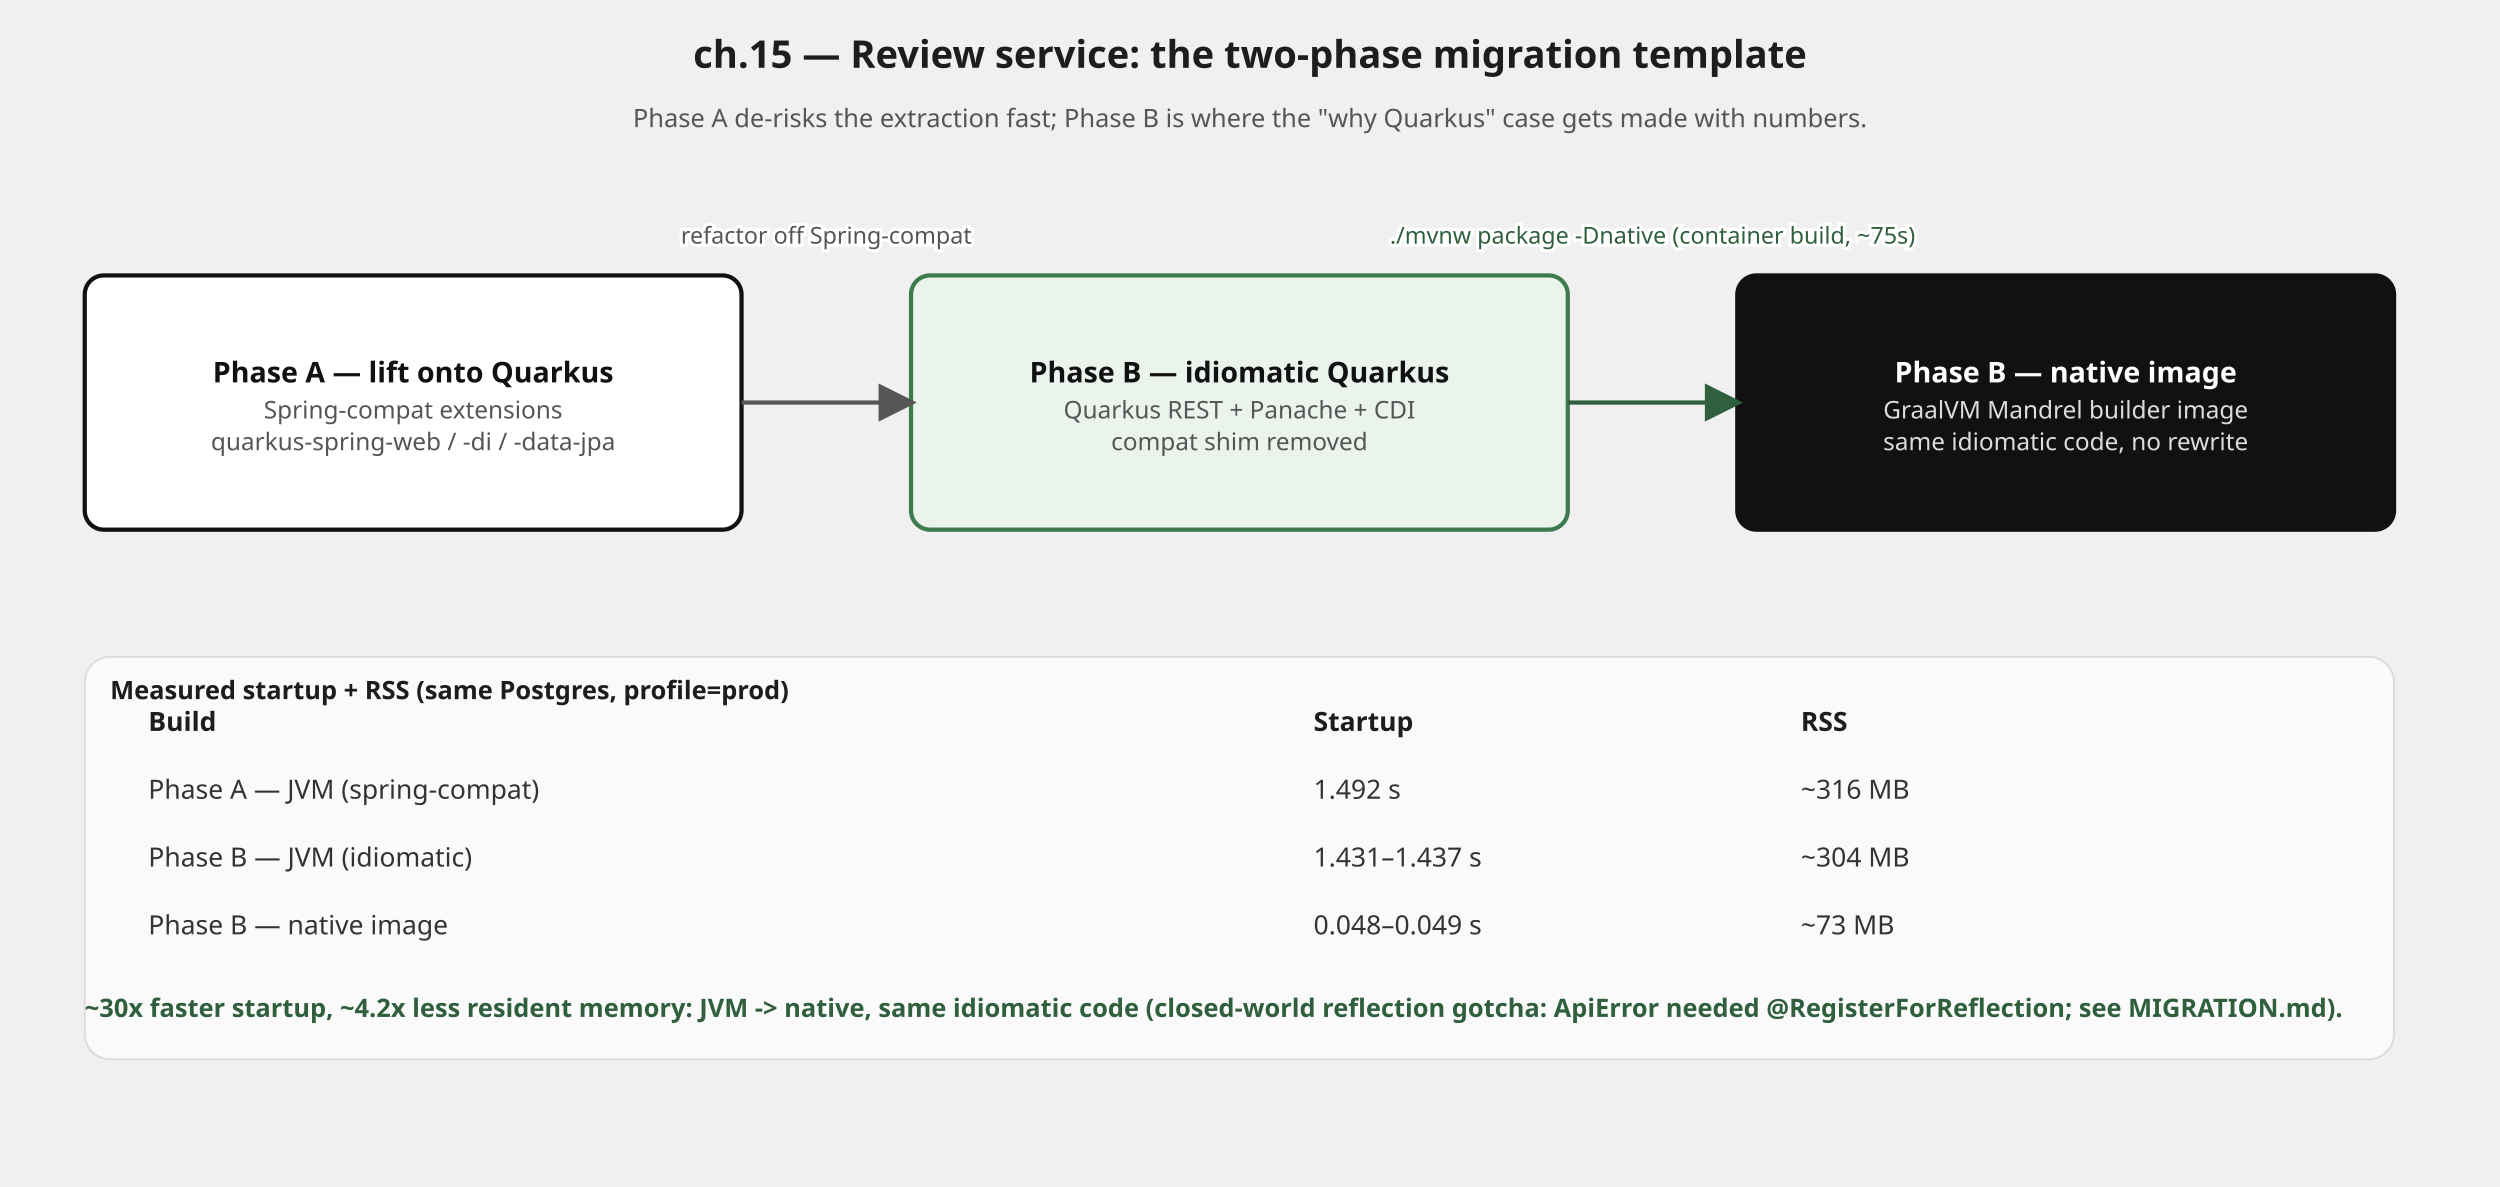
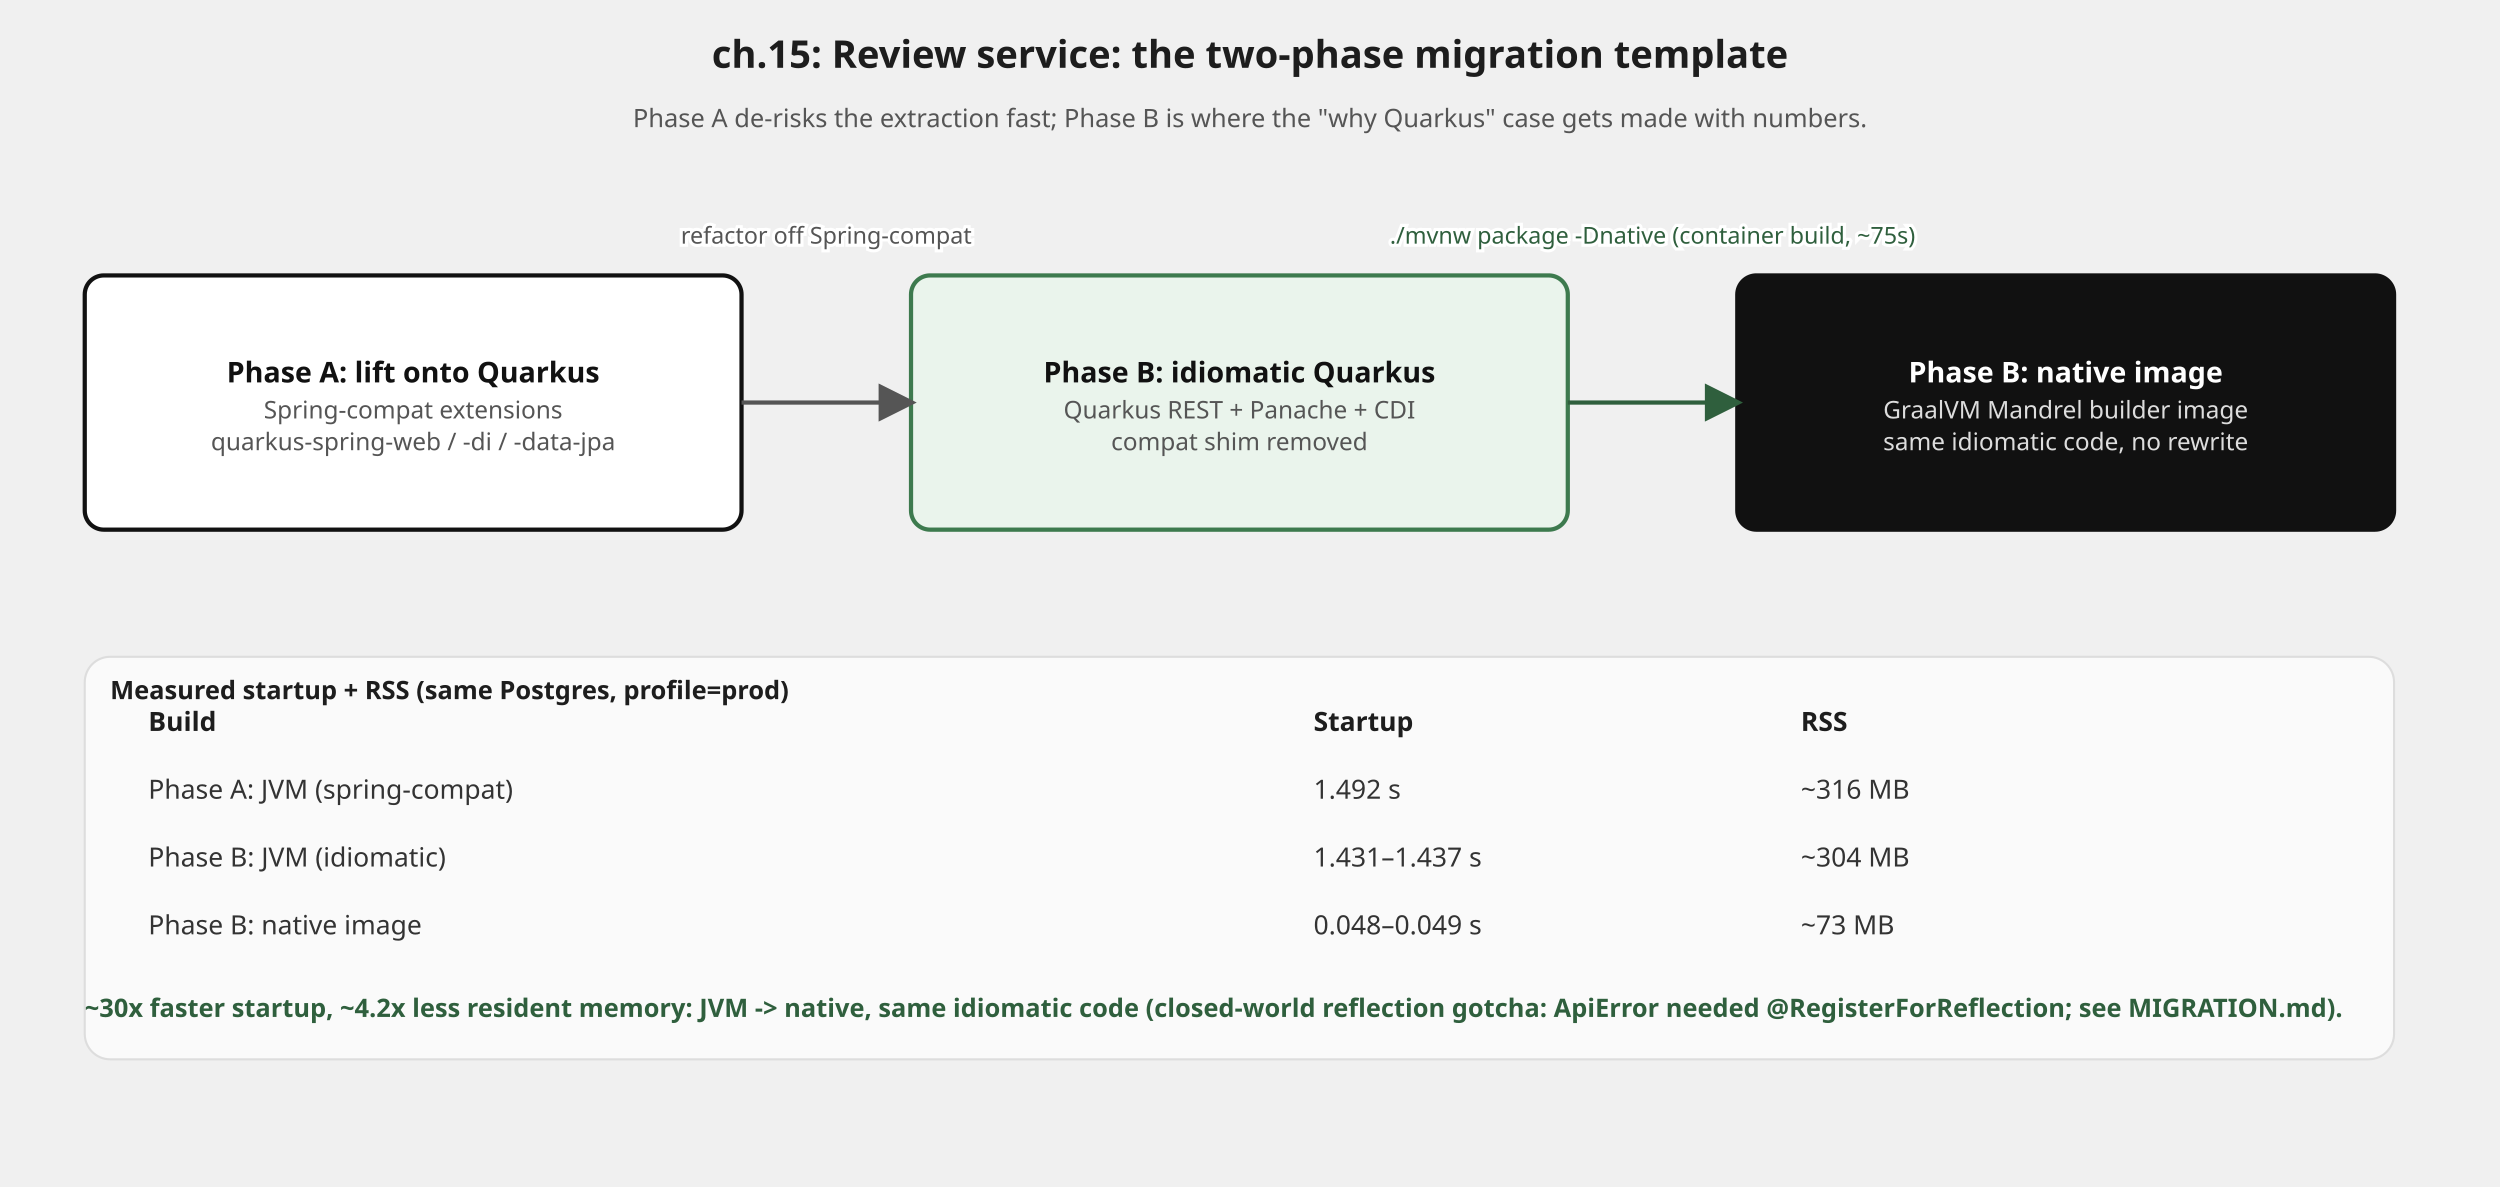
<svg xmlns="http://www.w3.org/2000/svg" viewBox="0 0 1180 560" font-family="'Red Hat Text', system-ui, sans-serif" role="img">
  <defs>
    <marker id="a" viewBox="0 0 10 10" refX="8.5" refY="5" markerWidth="9" markerHeight="9" orient="auto-start-reverse">
      <path d="M0,0 L10,5 L0,10 z" fill="#555" />
    </marker>
    <marker id="am" viewBox="0 0 10 10" refX="8.5" refY="5" markerWidth="9" markerHeight="9" orient="auto-start-reverse">
      <path d="M0,0 L10,5 L0,10 z" fill="#2f5f3d" />
    </marker>
  </defs>
  <rect x="40" y="310" width="1090" height="190" rx="12" fill="#fafafa" stroke="#ddd" />
  <text x="52" y="330" font-size="12" font-weight="700" fill="#1d1d1d">Measured startup + RSS (same Postgres, profile=prod)</text>
  <rect x="40" y="130" width="310" height="120" rx="9" fill="#ffffff" stroke="#111111" stroke-width="2" />
-   <text x="195.0" y="180.5" font-size="13.5" font-weight="700" fill="#111111" text-anchor="middle">Phase A — lift onto Quarkus</text>
+   <text x="195.0" y="180.5" font-size="13.5" font-weight="700" fill="#111111" text-anchor="middle">Phase A: lift onto Quarkus</text>
  <text x="195.0" y="197.5" font-size="11.5" fill="#555555" text-anchor="middle">Spring-compat extensions</text>
  <text x="195.0" y="212.5" font-size="11.5" fill="#555555" text-anchor="middle">quarkus-spring-web / -di / -data-jpa</text>
  <rect x="430" y="130" width="310" height="120" rx="9" fill="#eaf4ec" stroke="#3d7a4e" stroke-width="2" />
-   <text x="585.0" y="180.5" font-size="13.5" font-weight="700" fill="#111111" text-anchor="middle">Phase B — idiomatic Quarkus</text>
+   <text x="585.0" y="180.5" font-size="13.5" font-weight="700" fill="#111111" text-anchor="middle">Phase B: idiomatic Quarkus</text>
  <text x="585.0" y="197.5" font-size="11.5" fill="#555555" text-anchor="middle">Quarkus REST + Panache + CDI</text>
  <text x="585.0" y="212.5" font-size="11.5" fill="#555555" text-anchor="middle">compat shim removed</text>
  <rect x="820" y="130" width="310" height="120" rx="9" fill="#111111" stroke="#111111" stroke-width="2" />
-   <text x="975.0" y="180.5" font-size="13.5" font-weight="700" fill="#ffffff" text-anchor="middle">Phase B — native image</text>
+   <text x="975.0" y="180.5" font-size="13.5" font-weight="700" fill="#ffffff" text-anchor="middle">Phase B: native image</text>
  <text x="975.0" y="197.5" font-size="11.5" fill="#dddddd" text-anchor="middle">GraalVM Mandrel builder image</text>
  <text x="975.0" y="212.5" font-size="11.5" fill="#dddddd" text-anchor="middle">same idiomatic code, no rewrite</text>
  <path d="M350.0,190.0 L430.0,190.0" fill="none" stroke="#555" stroke-width="2" marker-end="url(#a)" />
  <text x="390.0" y="115.0" font-size="11" fill="#ffffff" stroke="#ffffff" stroke-width="3" paint-order="stroke" text-anchor="middle">refactor off Spring-compat</text>
  <text x="390.0" y="115.0" font-size="11" fill="#555" text-anchor="middle">refactor off Spring-compat</text>
  <path d="M740.0,190.0 L820.0,190.0" fill="none" stroke="#2f5f3d" stroke-width="2" marker-end="url(#am)" />
  <text x="780.0" y="115.0" font-size="11" fill="#ffffff" stroke="#ffffff" stroke-width="3" paint-order="stroke" text-anchor="middle">./mvnw package -Dnative (container build, ~75s)</text>
  <text x="780.0" y="115.0" font-size="11" fill="#2f5f3d" text-anchor="middle">./mvnw package -Dnative (container build, ~75s)</text>
-   <text x="590.0" y="32" font-size="18" fill="#1d1d1d" text-anchor="middle" font-weight="700">ch.15 — Review service: the two-phase migration template</text>
+   <text x="590.0" y="32" font-size="18" fill="#1d1d1d" text-anchor="middle" font-weight="700">ch.15: Review service: the two-phase migration template</text>
  <text x="590.0" y="60" font-size="12" fill="#555555" text-anchor="middle">Phase A de-risks the extraction fast; Phase B is where the "why Quarkus" case gets made with numbers.</text>
  <text x="70" y="345" font-size="12.5" fill="#1d1d1d" text-anchor="start" font-weight="700">Build</text>
  <text x="620" y="345" font-size="12.5" fill="#1d1d1d" text-anchor="start" font-weight="700">Startup</text>
  <text x="850" y="345" font-size="12.5" fill="#1d1d1d" text-anchor="start" font-weight="700">RSS</text>
-   <text x="70" y="377" font-size="12.5" fill="#333333" text-anchor="start">Phase A — JVM (spring-compat)</text>
+   <text x="70" y="377" font-size="12.5" fill="#333333" text-anchor="start">Phase A: JVM (spring-compat)</text>
  <text x="620" y="377" font-size="12.5" fill="#333333" text-anchor="start">1.492 s</text>
  <text x="850" y="377" font-size="12.5" fill="#333333" text-anchor="start">~316 MB</text>
-   <text x="70" y="409" font-size="12.5" fill="#333333" text-anchor="start">Phase B — JVM (idiomatic)</text>
+   <text x="70" y="409" font-size="12.5" fill="#333333" text-anchor="start">Phase B: JVM (idiomatic)</text>
  <text x="620" y="409" font-size="12.5" fill="#333333" text-anchor="start">1.431–1.437 s</text>
  <text x="850" y="409" font-size="12.5" fill="#333333" text-anchor="start">~304 MB</text>
-   <text x="70" y="441" font-size="12.5" fill="#333333" text-anchor="start">Phase B — native image</text>
+   <text x="70" y="441" font-size="12.5" fill="#333333" text-anchor="start">Phase B: native image</text>
  <text x="620" y="441" font-size="12.5" fill="#333333" text-anchor="start">0.048–0.049 s</text>
  <text x="850" y="441" font-size="12.5" fill="#333333" text-anchor="start">~73 MB</text>
  <text x="40" y="480" font-size="12" fill="#2f5f3d" text-anchor="start" font-weight="700">~30x faster startup, ~4.2x less resident memory: JVM -&gt; native, same idiomatic code (closed-world reflection gotcha: ApiError needed @RegisterForReflection; see MIGRATION.md).</text>
</svg>
